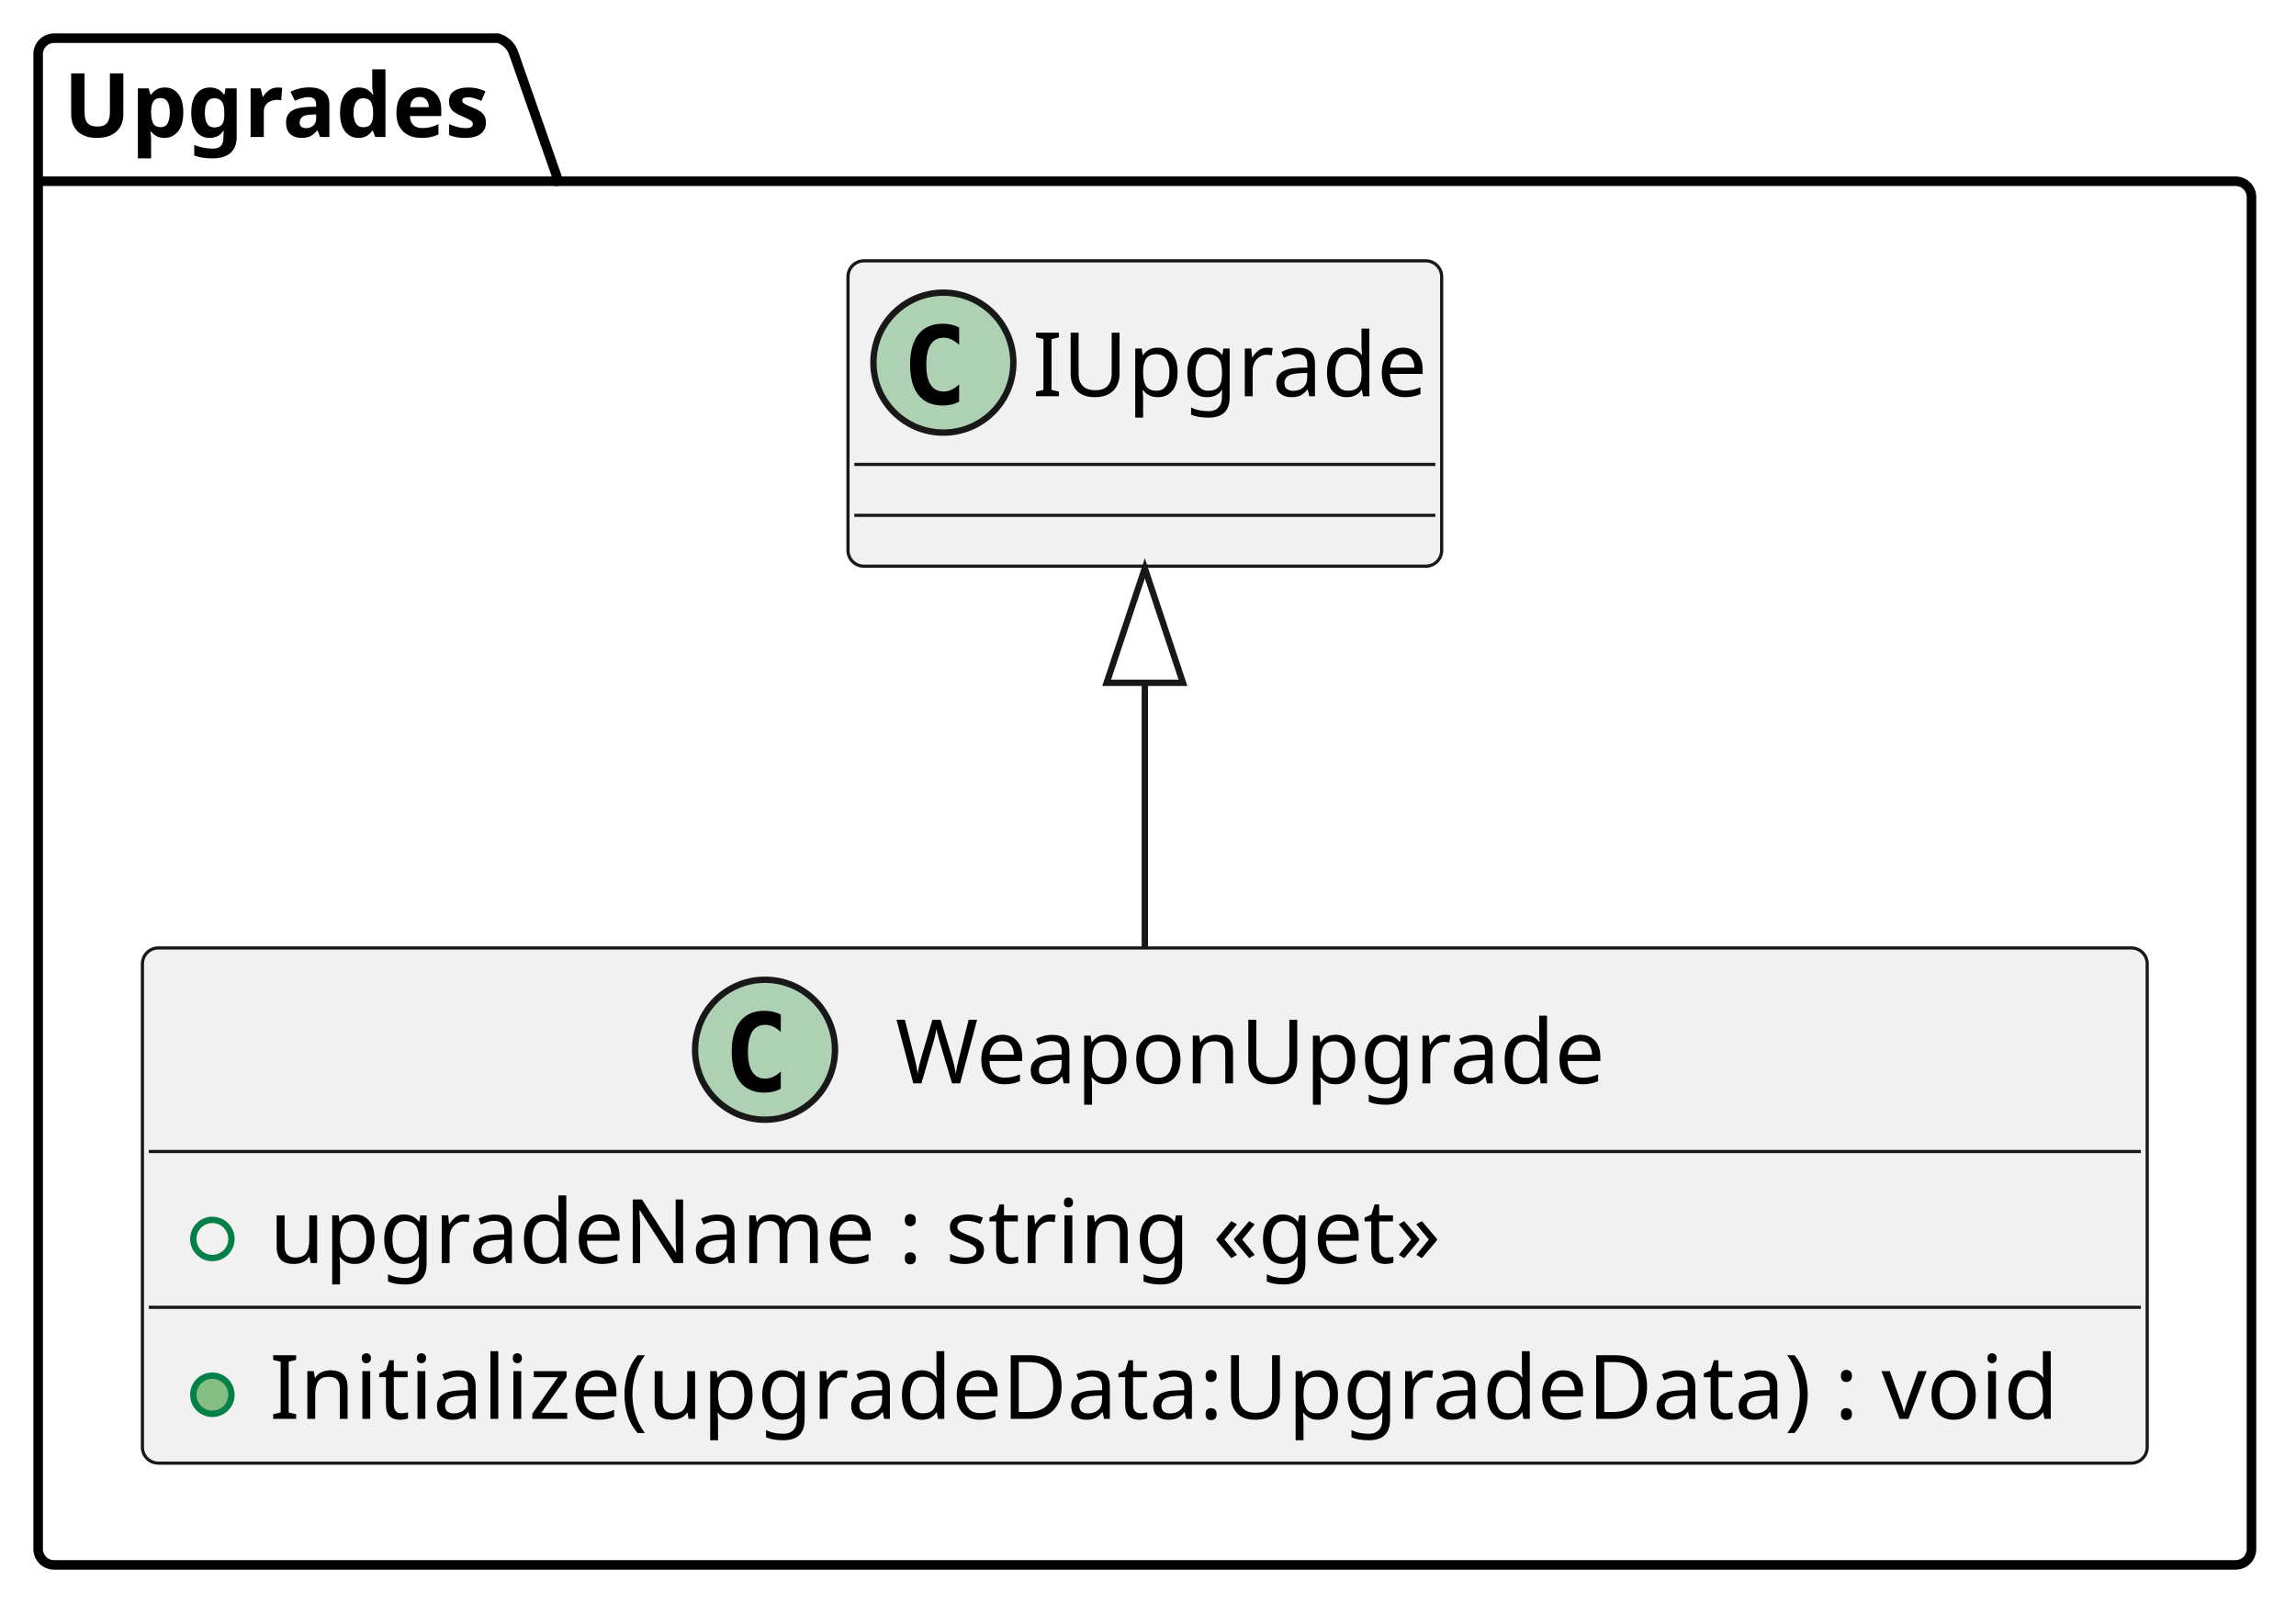
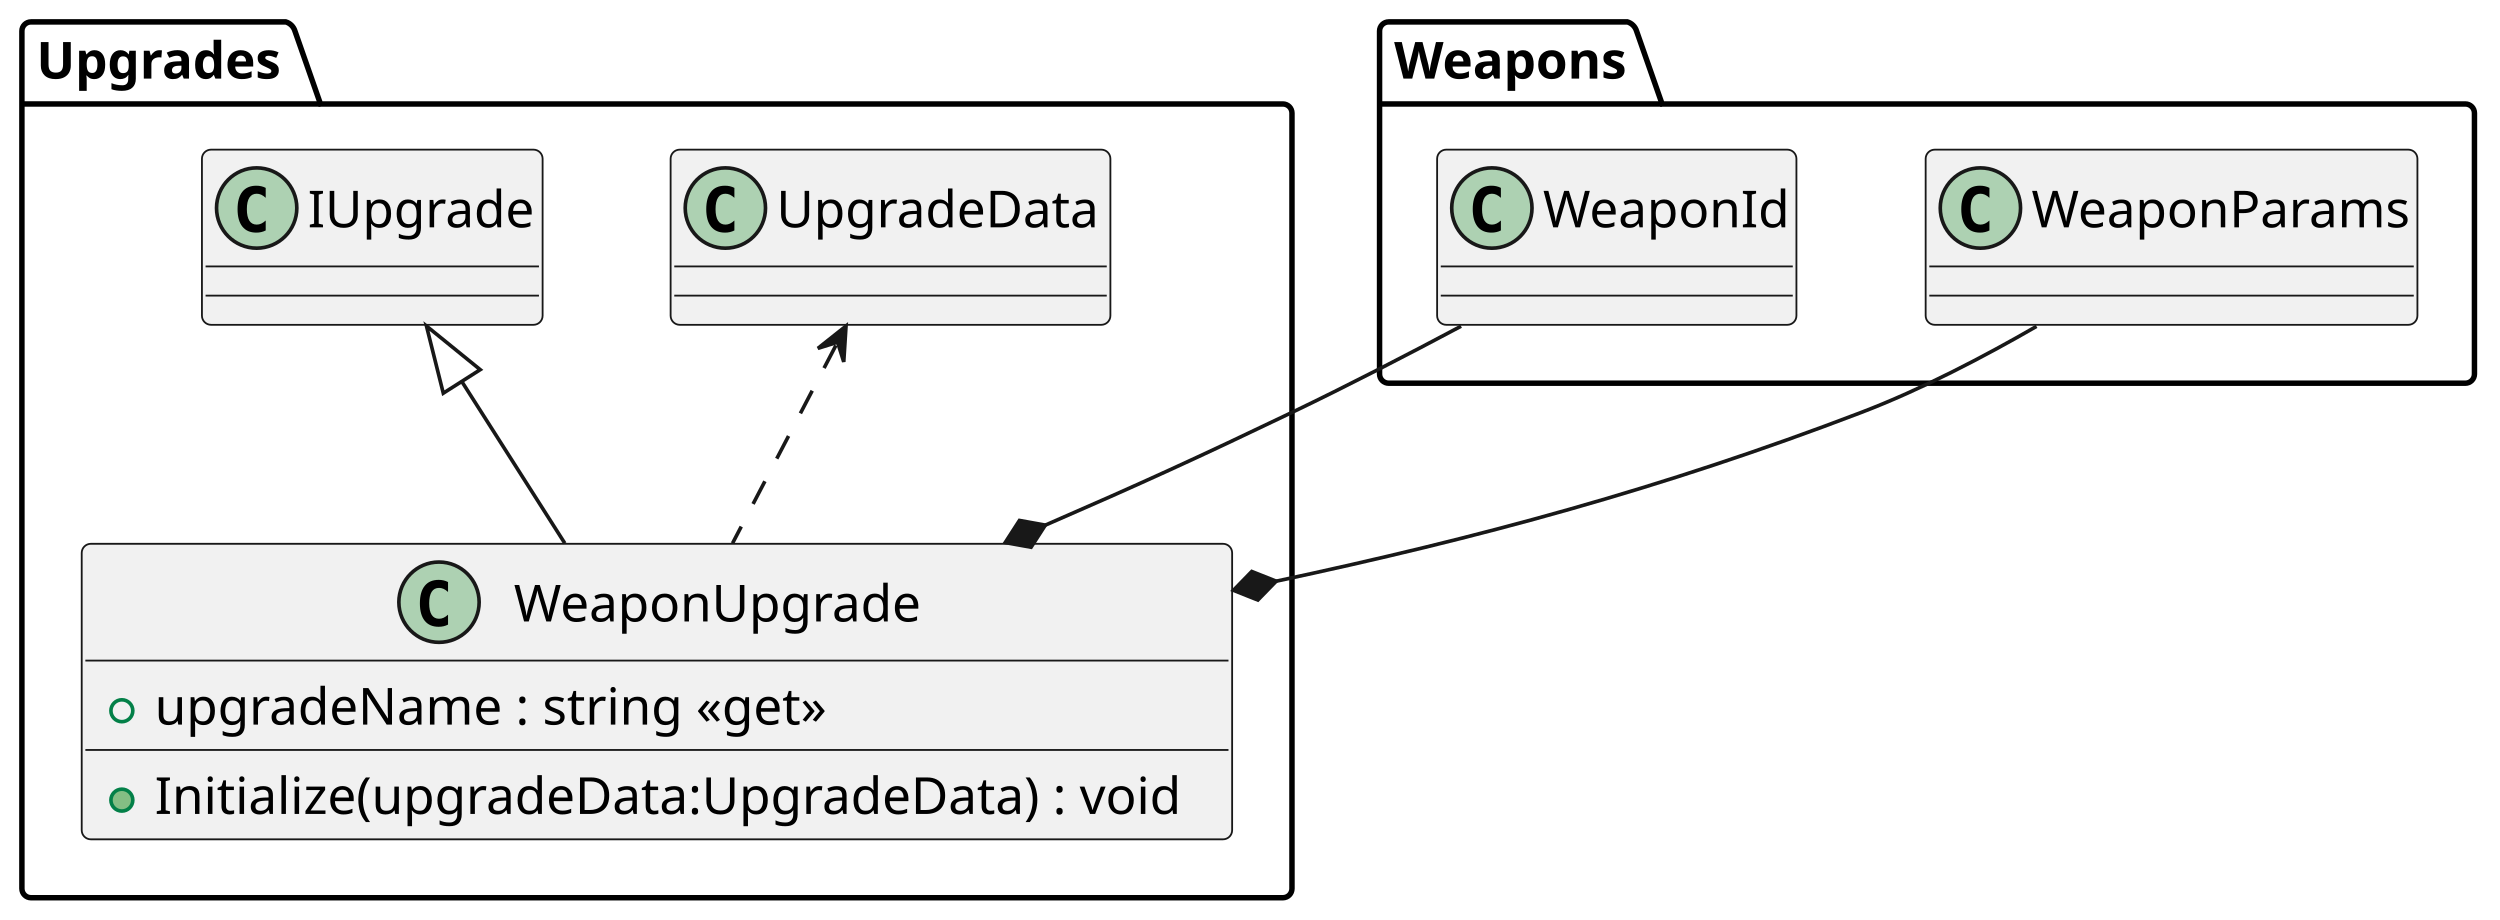
- <svg xmlns="http://www.w3.org/2000/svg" contentStyleType="text/css" height="252px" preserveAspectRatio="none" style="width:361px;height:252px;background:#FFFFFF;" version="1.1" viewBox="0 0 361 252" width="361px" zoomAndPan="magnify">
+ <svg xmlns="http://www.w3.org/2000/svg" contentStyleType="text/css" height="252px" preserveAspectRatio="none" style="width:685px;height:252px;background:#FFFFFF;" version="1.1" viewBox="0 0 685 252" width="685px" zoomAndPan="magnify">
  <defs />
  <g>
    <g id="cluster_Upgrades">
      <path d="M8.5,6 L78.311,6 A3.75,3.75 0 0 1 80.811,8.5 L87.811,28.488 L351.5,28.488 A2.5,2.5 0 0 1 354,30.988 L354,243.48 A2.5,2.5 0 0 1 351.5,245.98 L8.5,245.98 A2.5,2.5 0 0 1 6,243.48 L6,8.5 A2.5,2.5 0 0 1 8.5,6 " fill="none" style="stroke:#000000;stroke-width:1.5;" />
      <line style="stroke:#000000;stroke-width:1.5;" x1="6" x2="87.811" y1="28.488" y2="28.488" />
      <text fill="#000000" font-family="sans-serif" font-size="14" font-weight="bold" lengthAdjust="spacing" textLength="68.811" x="10" y="21.535">Upgrades</text>
+     </g>
+     <g id="cluster_Weapons">
+       <path d="M380.5,6 L445.915,6 A3.75,3.75 0 0 1 448.415,8.5 L455.415,28.488 L675.5,28.488 A2.5,2.5 0 0 1 678,30.988 L678,102.5 A2.5,2.5 0 0 1 675.5,105 L380.5,105 A2.5,2.5 0 0 1 378,102.5 L378,8.5 A2.5,2.5 0 0 1 380.5,6 " fill="none" style="stroke:#000000;stroke-width:1.5;" />
+       <line style="stroke:#000000;stroke-width:1.5;" x1="378" x2="455.415" y1="28.488" y2="28.488" />
+       <text fill="#000000" font-family="sans-serif" font-size="14" font-weight="bold" lengthAdjust="spacing" textLength="64.415" x="382" y="21.535">Weapons</text>
    </g>
    <g id="elem_WeaponUpgrade">
      <rect codeLine="2" fill="#F1F1F1" height="80.977" id="WeaponUpgrade" rx="2.5" ry="2.5" style="stroke:#181818;stroke-width:0.5;" width="315.215" x="22.39" y="149" />
      <ellipse cx="120.287" cy="165" fill="#ADD1B2" rx="11" ry="11" style="stroke:#181818;stroke-width:1.0;" />
      <path d="M122.761,171.143 Q122.18,171.442 121.54,171.591 Q120.901,171.741 120.196,171.741 Q117.689,171.741 116.369,170.089 Q115.049,168.437 115.049,165.316 Q115.049,162.186 116.369,160.535 Q117.689,158.883 120.196,158.883 Q120.901,158.883 121.549,159.032 Q122.196,159.182 122.761,159.481 L122.761,162.203 Q122.13,161.622 121.536,161.352 Q120.943,161.083 120.312,161.083 Q118.967,161.083 118.282,162.149 Q117.597,163.216 117.597,165.316 Q117.597,167.408 118.282,168.474 Q118.967,169.541 120.312,169.541 Q120.943,169.541 121.536,169.271 Q122.13,169.001 122.761,168.42 Z " fill="#000000" />
      <text fill="#000000" font-family="sans-serif" font-size="14" lengthAdjust="spacing" textLength="110.92" x="140.787" y="170.291">WeaponUpgrade</text>
      <line style="stroke:#181818;stroke-width:0.5;" x1="23.39" x2="336.605" y1="181" y2="181" />
      <ellipse cx="33.39" cy="194.744" fill="none" rx="3" ry="3" style="stroke:#038048;stroke-width:1.0;" />
      <text fill="#000000" font-family="sans-serif" font-size="14" lengthAdjust="spacing" textLength="188.966" x="42.39" y="198.535">upgradeName : string «get»</text>
      <line style="stroke:#181818;stroke-width:0.5;" x1="23.39" x2="336.605" y1="205.488" y2="205.488" />
      <ellipse cx="33.39" cy="219.232" fill="#84BE84" rx="3" ry="3" style="stroke:#038048;stroke-width:1.0;" />
      <text fill="#000000" font-family="sans-serif" font-size="14" lengthAdjust="spacing" textLength="289.215" x="42.39" y="223.023">Initialize(upgradeData:UpgradeData) : void</text>
    </g>
    <g id="elem_IUpgrade">
-       <rect fill="#F1F1F1" height="48" id="IUpgrade" rx="2.5" ry="2.5" style="stroke:#181818;stroke-width:0.5;" width="93.346" x="133.33" y="41" />
-       <ellipse cx="148.33" cy="57" fill="#ADD1B2" rx="11" ry="11" style="stroke:#181818;stroke-width:1.0;" />
-       <path d="M150.803,63.143 Q150.222,63.442 149.583,63.591 Q148.944,63.741 148.238,63.741 Q145.731,63.741 144.411,62.089 Q143.092,60.437 143.092,57.316 Q143.092,54.187 144.411,52.535 Q145.731,50.883 148.238,50.883 Q148.944,50.883 149.591,51.032 Q150.239,51.182 150.803,51.48 L150.803,54.203 Q150.172,53.622 149.579,53.352 Q148.985,53.083 148.354,53.083 Q147.01,53.083 146.325,54.149 Q145.64,55.216 145.64,57.316 Q145.64,59.408 146.325,60.474 Q147.01,61.541 148.354,61.541 Q148.985,61.541 149.579,61.271 Q150.172,61.002 150.803,60.42 Z " fill="#000000" />
-       <text fill="#000000" font-family="sans-serif" font-size="14" lengthAdjust="spacing" textLength="61.346" x="162.33" y="62.291">IUpgrade</text>
-       <line style="stroke:#181818;stroke-width:0.5;" x1="134.33" x2="225.676" y1="73" y2="73" />
-       <line style="stroke:#181818;stroke-width:0.5;" x1="134.33" x2="225.676" y1="81" y2="81" />
+       <rect fill="#F1F1F1" height="48" id="IUpgrade" rx="2.5" ry="2.5" style="stroke:#181818;stroke-width:0.5;" width="93.346" x="55.33" y="41" />
+       <ellipse cx="70.33" cy="57" fill="#ADD1B2" rx="11" ry="11" style="stroke:#181818;stroke-width:1.0;" />
+       <path d="M72.803,63.143 Q72.222,63.442 71.583,63.591 Q70.944,63.741 70.238,63.741 Q67.731,63.741 66.412,62.089 Q65.092,60.437 65.092,57.316 Q65.092,54.187 66.412,52.535 Q67.731,50.883 70.238,50.883 Q70.944,50.883 71.591,51.032 Q72.239,51.182 72.803,51.48 L72.803,54.203 Q72.172,53.622 71.579,53.352 Q70.985,53.083 70.354,53.083 Q69.01,53.083 68.325,54.149 Q67.64,55.216 67.64,57.316 Q67.64,59.408 68.325,60.474 Q69.01,61.541 70.354,61.541 Q70.985,61.541 71.579,61.271 Q72.172,61.002 72.803,60.42 Z " fill="#000000" />
+       <text fill="#000000" font-family="sans-serif" font-size="14" lengthAdjust="spacing" textLength="61.346" x="84.33" y="62.291">IUpgrade</text>
+       <line style="stroke:#181818;stroke-width:0.5;" x1="56.33" x2="147.676" y1="73" y2="73" />
+       <line style="stroke:#181818;stroke-width:0.5;" x1="56.33" x2="147.676" y1="81" y2="81" />
+     </g>
+     <g id="elem_UpgradeData">
+       <rect fill="#F1F1F1" height="48" id="UpgradeData" rx="2.5" ry="2.5" style="stroke:#181818;stroke-width:0.5;" width="120.498" x="183.75" y="41" />
+       <ellipse cx="198.75" cy="57" fill="#ADD1B2" rx="11" ry="11" style="stroke:#181818;stroke-width:1.0;" />
+       <path d="M201.223,63.143 Q200.642,63.442 200.003,63.591 Q199.364,63.741 198.658,63.741 Q196.151,63.741 194.832,62.089 Q193.512,60.437 193.512,57.316 Q193.512,54.187 194.832,52.535 Q196.151,50.883 198.658,50.883 Q199.364,50.883 200.011,51.032 Q200.659,51.182 201.223,51.48 L201.223,54.203 Q200.592,53.622 199.999,53.352 Q199.405,53.083 198.774,53.083 Q197.43,53.083 196.745,54.149 Q196.06,55.216 196.06,57.316 Q196.06,59.408 196.745,60.474 Q197.43,61.541 198.774,61.541 Q199.405,61.541 199.999,61.271 Q200.592,61.002 201.223,60.42 Z " fill="#000000" />
+       <text fill="#000000" font-family="sans-serif" font-size="14" lengthAdjust="spacing" textLength="88.498" x="212.75" y="62.291">UpgradeData</text>
+       <line style="stroke:#181818;stroke-width:0.5;" x1="184.75" x2="303.248" y1="73" y2="73" />
+       <line style="stroke:#181818;stroke-width:0.5;" x1="184.75" x2="303.248" y1="81" y2="81" />
+     </g>
+     <g id="elem_WeaponId">
+       <rect fill="#F1F1F1" height="48" id="WeaponId" rx="2.5" ry="2.5" style="stroke:#181818;stroke-width:0.5;" width="98.452" x="393.77" y="41" />
+       <ellipse cx="408.77" cy="57" fill="#ADD1B2" rx="11" ry="11" style="stroke:#181818;stroke-width:1.0;" />
+       <path d="M411.243,63.143 Q410.662,63.442 410.023,63.591 Q409.384,63.741 408.678,63.741 Q406.171,63.741 404.851,62.089 Q403.532,60.437 403.532,57.316 Q403.532,54.187 404.851,52.535 Q406.171,50.883 408.678,50.883 Q409.384,50.883 410.031,51.032 Q410.679,51.182 411.243,51.48 L411.243,54.203 Q410.612,53.622 410.019,53.352 Q409.425,53.083 408.794,53.083 Q407.45,53.083 406.765,54.149 Q406.08,55.216 406.08,57.316 Q406.08,59.408 406.765,60.474 Q407.45,61.541 408.794,61.541 Q409.425,61.541 410.019,61.271 Q410.612,61.002 411.243,60.42 Z " fill="#000000" />
+       <text fill="#000000" font-family="sans-serif" font-size="14" lengthAdjust="spacing" textLength="66.452" x="422.77" y="62.291">WeaponId</text>
+       <line style="stroke:#181818;stroke-width:0.5;" x1="394.77" x2="491.222" y1="73" y2="73" />
+       <line style="stroke:#181818;stroke-width:0.5;" x1="394.77" x2="491.222" y1="81" y2="81" />
+     </g>
+     <g id="elem_WeaponParams">
+       <rect fill="#F1F1F1" height="48" id="WeaponParams" rx="2.5" ry="2.5" style="stroke:#181818;stroke-width:0.5;" width="134.744" x="527.63" y="41" />
+       <ellipse cx="542.63" cy="57" fill="#ADD1B2" rx="11" ry="11" style="stroke:#181818;stroke-width:1.0;" />
+       <path d="M545.103,63.143 Q544.522,63.442 543.883,63.591 Q543.244,63.741 542.538,63.741 Q540.031,63.741 538.712,62.089 Q537.392,60.437 537.392,57.316 Q537.392,54.187 538.712,52.535 Q540.031,50.883 542.538,50.883 Q543.244,50.883 543.891,51.032 Q544.539,51.182 545.103,51.48 L545.103,54.203 Q544.472,53.622 543.879,53.352 Q543.285,53.083 542.654,53.083 Q541.31,53.083 540.625,54.149 Q539.94,55.216 539.94,57.316 Q539.94,59.408 540.625,60.474 Q541.31,61.541 542.654,61.541 Q543.285,61.541 543.879,61.271 Q544.472,61.002 545.103,60.42 Z " fill="#000000" />
+       <text fill="#000000" font-family="sans-serif" font-size="14" lengthAdjust="spacing" textLength="102.744" x="556.63" y="62.291">WeaponParams</text>
+       <line style="stroke:#181818;stroke-width:0.5;" x1="528.63" x2="661.374" y1="73" y2="73" />
+       <line style="stroke:#181818;stroke-width:0.5;" x1="528.63" x2="661.374" y1="81" y2="81" />
    </g>
    <g id="link_IUpgrade_WeaponUpgrade">
-       <path codeLine="6" d="M180,107.33 C180,124.13 180,129.2 180,148.86 " fill="none" id="IUpgrade-backto-WeaponUpgrade" style="stroke:#181818;stroke-width:1.0;" />
-       <polygon fill="none" points="180,89.33,174,107.33,186,107.33,180,89.33" style="stroke:#181818;stroke-width:1.0;" />
+       <path codeLine="7" d="M126.52,104.512 C137.22,121.312 142.24,129.2 154.76,148.86 " fill="none" id="IUpgrade-backto-WeaponUpgrade" style="stroke:#181818;stroke-width:1.0;" />
+       <polygon fill="none" points="116.85,89.33,121.459,107.735,131.58,101.289,116.85,89.33" style="stroke:#181818;stroke-width:1.0;" />
+     </g>
+     <g id="link_WeaponId_WeaponUpgrade">
+       <path codeLine="8" d="M400.33,89.38 C385.76,97.14 369.28,105.67 354,113 C328.77,125.12 312.118,132.732 286.428,143.882 " fill="none" id="WeaponId-to-WeaponUpgrade" style="stroke:#181818;stroke-width:1.0;" />
+       <polygon fill="#181818" points="275.42,148.66,282.517,149.94,286.428,143.882,279.331,142.602,275.42,148.66" style="stroke:#181818;stroke-width:1.0;" />
+     </g>
+     <g id="link_WeaponParams_WeaponUpgrade">
+       <path codeLine="9" d="M558.01,89.42 C543.48,97.81 526.38,106.74 510,113 C455.37,133.88 405.096,147.427 349.686,159.246 " fill="none" id="WeaponParams-to-WeaponUpgrade" style="stroke:#181818;stroke-width:1.0;" />
+       <polygon fill="#181818" points="337.95,161.75,344.652,164.41,349.686,159.246,342.983,156.586,337.95,161.75" style="stroke:#181818;stroke-width:1.0;" />
+     </g>
+     <g id="link_UpgradeData_WeaponUpgrade">
+       <path codeLine="10" d="M229.031,94.648 C220.251,111.448 210.98,129.2 200.71,148.86 " fill="none" id="UpgradeData-backto-WeaponUpgrade" style="stroke:#181818;stroke-width:1.0;stroke-dasharray:7.0,7.0;" />
+       <polygon fill="#181818" points="231.81,89.33,224.096,95.454,229.494,93.761,231.186,99.159,231.81,89.33" style="stroke:#181818;stroke-width:1.0;" />
    </g>
  </g>
</svg>
